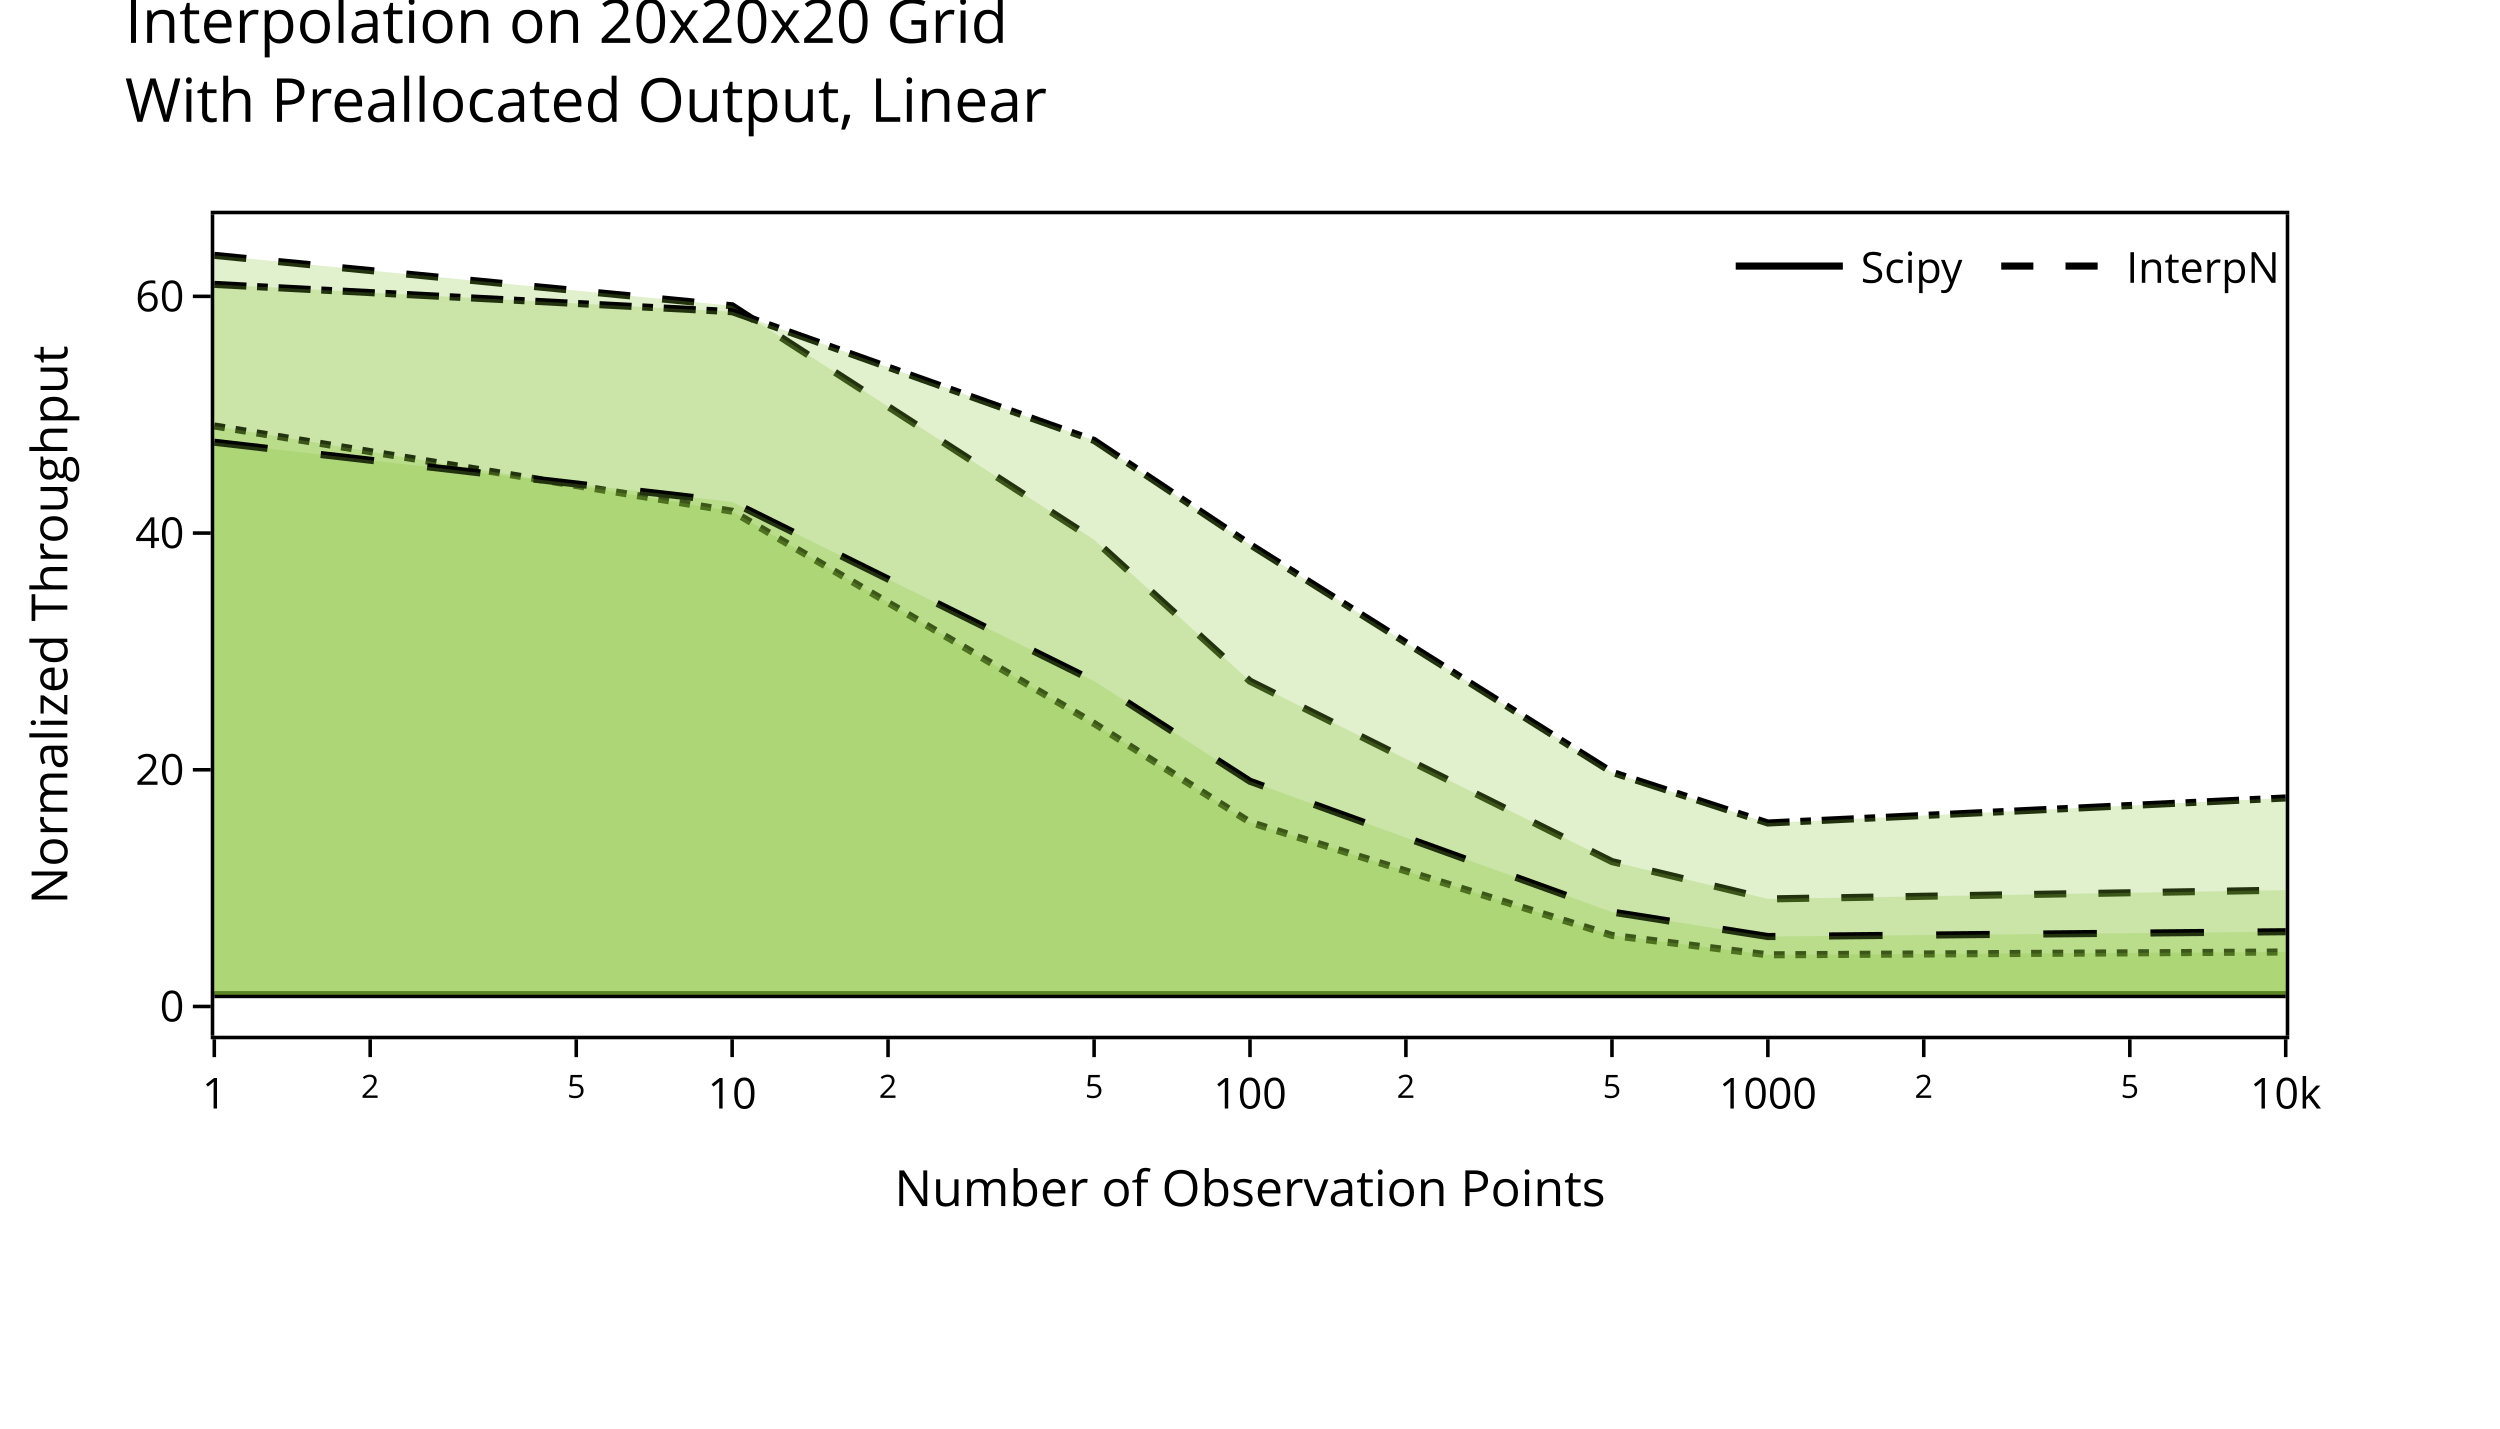
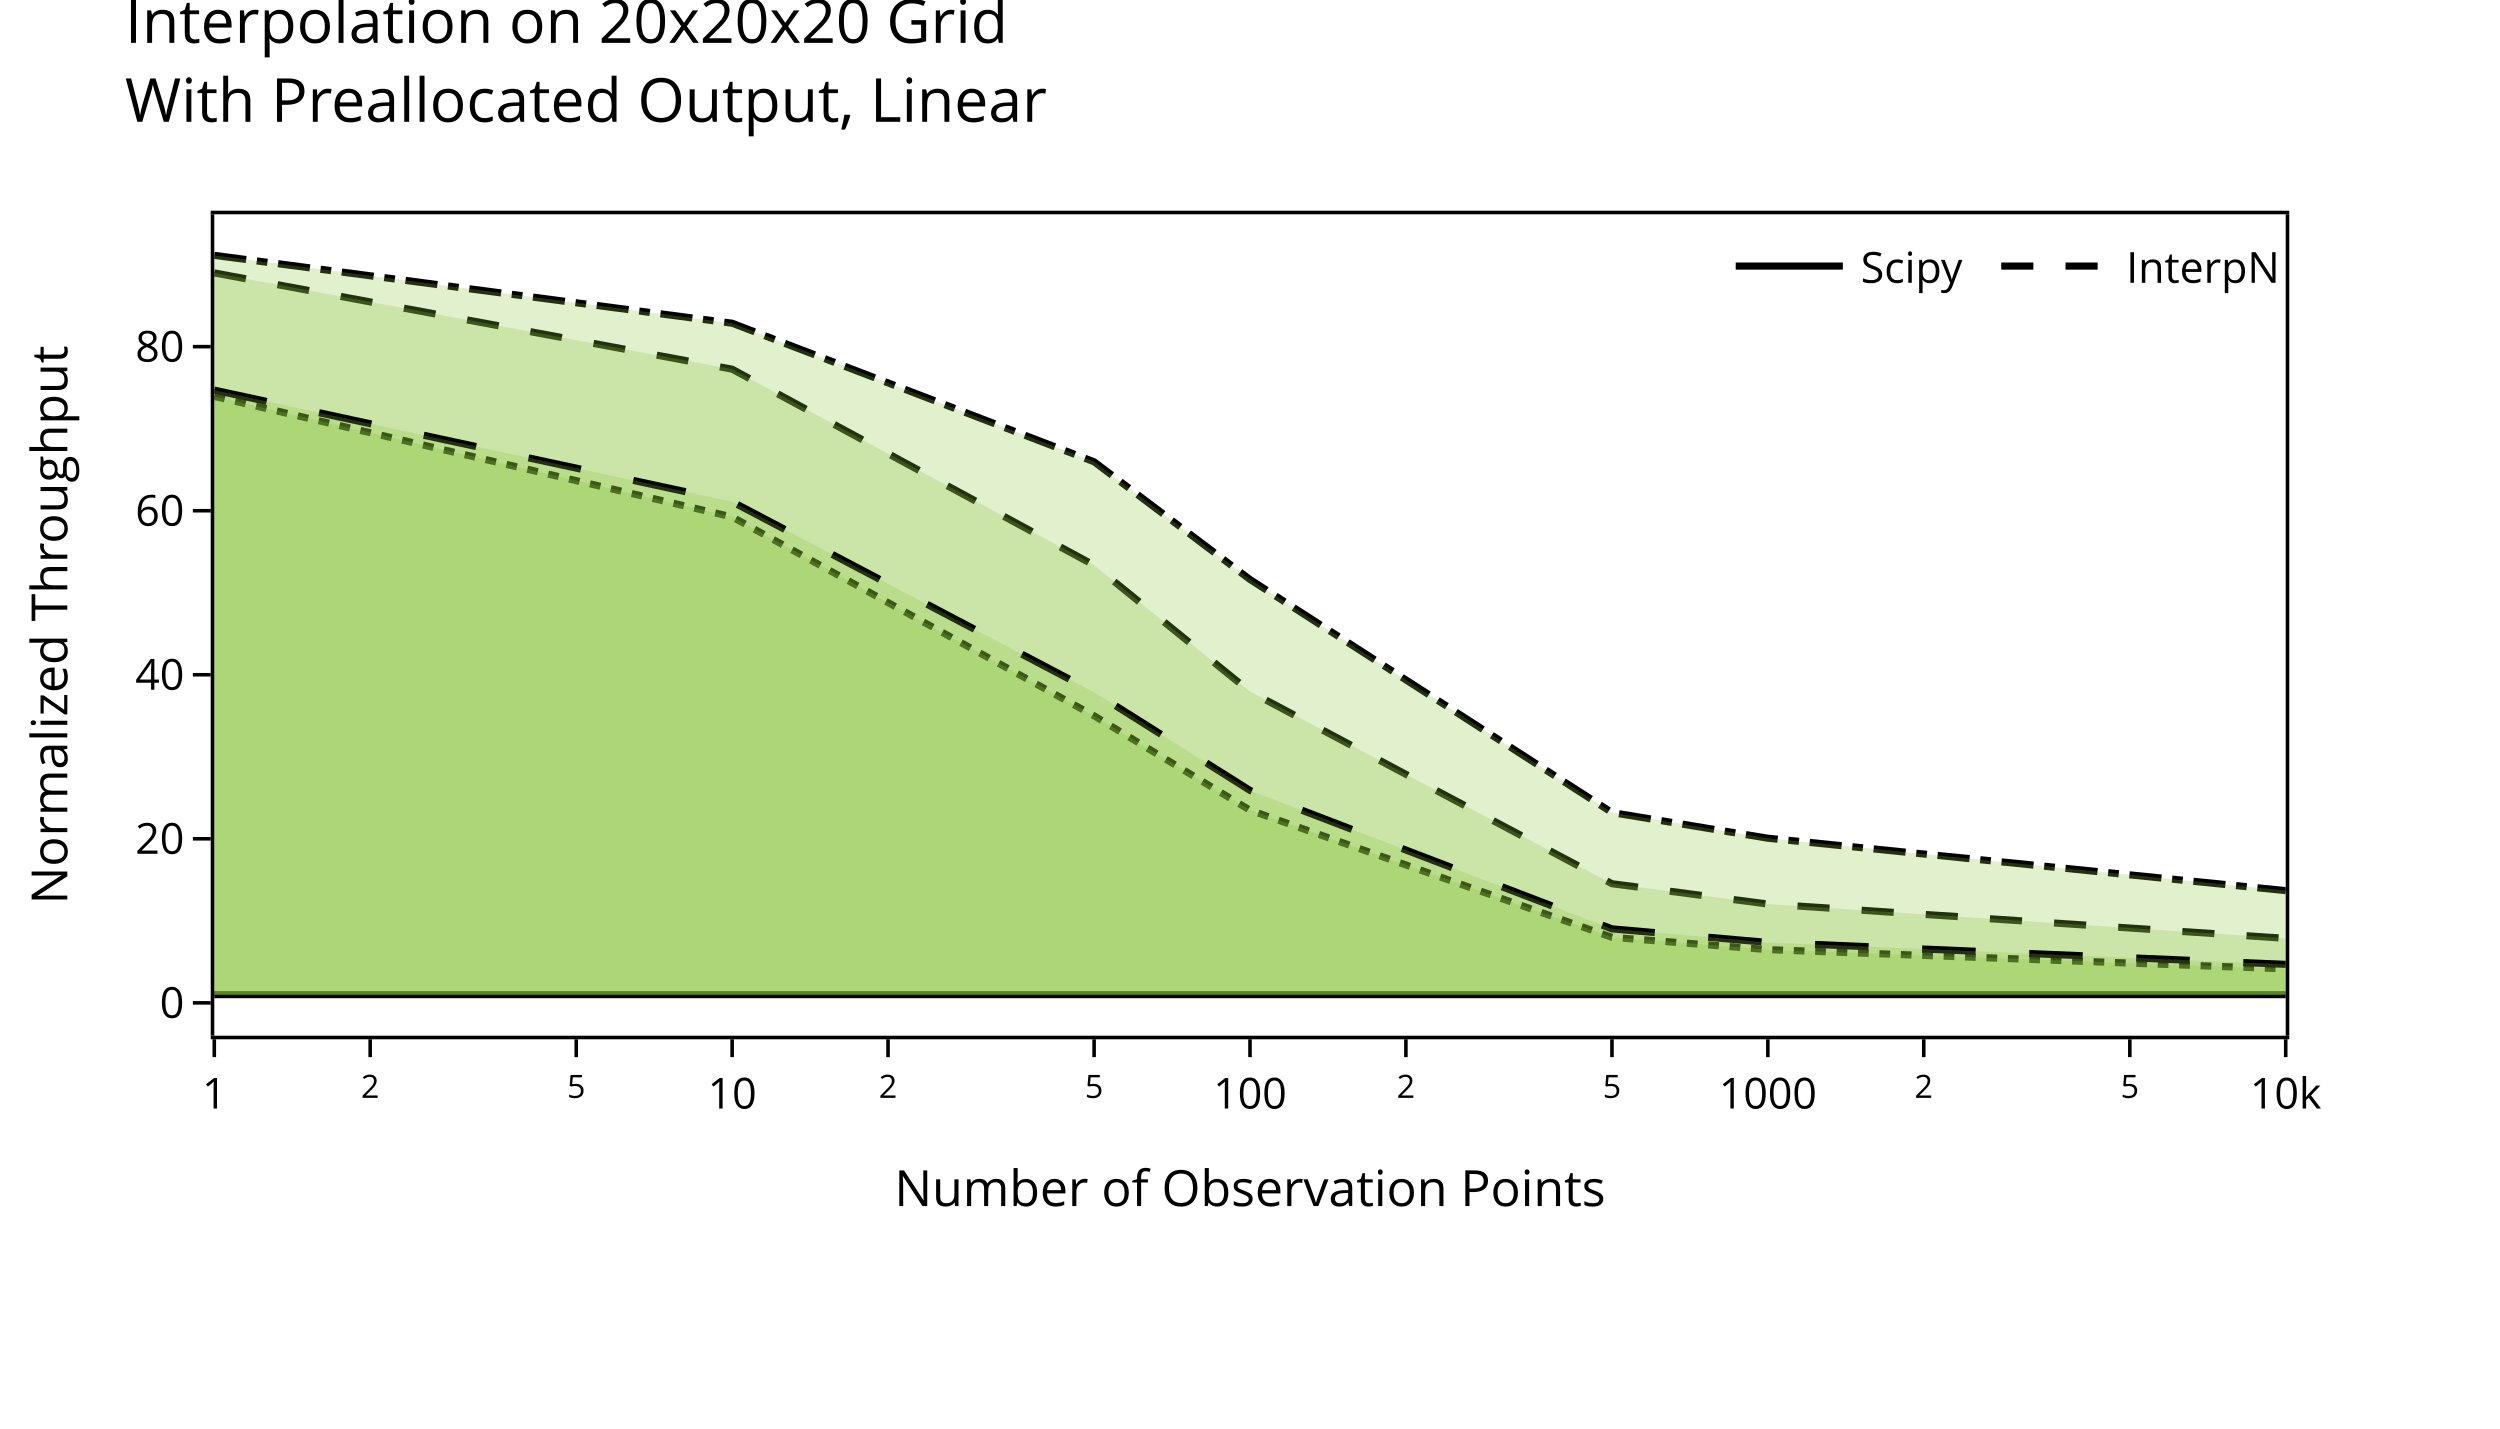
<svg xmlns="http://www.w3.org/2000/svg" class="main-svg" width="700" height="400" style="" viewBox="0 0 700 400">
  <rect x="0" y="0" width="700" height="400" style="fill: rgb(0, 0, 0); fill-opacity: 0;" />
-   <defs id="defs-e33399">
+   <defs id="defs-548571">
    <g class="clips">
-       <clipPath id="clipe33399xyplot" class="plotclip">
+       <clipPath id="clip548571xyplot" class="plotclip">
        <rect width="580" height="230" />
      </clipPath>
-       <clipPath class="axesclip" id="clipe33399x">
+       <clipPath class="axesclip" id="clip548571x">
        <rect x="60" y="0" width="580" height="400" />
      </clipPath>
-       <clipPath class="axesclip" id="clipe33399y">
+       <clipPath class="axesclip" id="clip548571y">
        <rect x="0" y="60" width="700" height="230" />
      </clipPath>
-       <clipPath class="axesclip" id="clipe33399xy">
+       <clipPath class="axesclip" id="clip548571xy">
        <rect x="60" y="60" width="580" height="230" />
      </clipPath>
    </g>
    <g class="gradients" />
    <g class="patterns" />
  </defs>
  <g class="bglayer">
    <rect class="bg" x="60" y="60" width="580" height="230" style="fill: rgb(0, 0, 0); fill-opacity: 0; stroke-width: 0;" />
  </g>
  <g class="layer-below">
    <g class="imagelayer" />
    <g class="shapelayer" />
  </g>
  <g class="cartesianlayer">
    <g class="subplot xy">
      <g class="layer-subplot">
        <g class="shapelayer" />
        <g class="imagelayer" />
      </g>
      <g class="minor-gridlayer">
        <g class="x" />
        <g class="y" />
      </g>
      <g class="gridlayer">
        <g class="x" />
        <g class="y" />
      </g>
      <g class="zerolinelayer" />
      <g class="layer-between">
        <g class="shapelayer" />
        <g class="imagelayer" />
      </g>
      <path class="xlines-below" />
      <path class="ylines-below" />
      <g class="overlines-below" />
      <g class="xaxislayer-below" />
      <g class="yaxislayer-below" />
      <g class="overaxes-below" />
      <g class="overplot">
-         <g class="xy" transform="translate(60,60)" clip-path="url(#clipe33399xyplot)">
+         <g class="xy" transform="translate(60,60)" clip-path="url(#clip548571xyplot)">
          <g class="scatterlayer mlayer">
-             <g class="trace scatter tracec6c551" style="stroke-miterlimit: 2; opacity: 1;">
+             <g class="trace scatter trace8e9182" style="stroke-miterlimit: 2; opacity: 1;">
              <g class="fills" />
              <g class="errorbars" />
              <g class="lines">
                <path class="js-line" d="M0,218.5L580,218.5" style="vector-effect: none; fill: none; stroke: rgb(0, 0, 0); stroke-opacity: 1; stroke-width: 2px; opacity: 1;" />
              </g>
              <g class="points" />
              <g class="text" />
            </g>
-             <g class="trace scatter trace7364eb" style="stroke-miterlimit: 2; opacity: 1;">
-               <g class="fills" />
-               <g class="errorbars" />
-               <g class="lines">
-                 <path class="js-line" d="M0,11.5L145,25.62L246.35,91.13L290,130.73L391.35,181.25L435,191.7L580,189.23" style="vector-effect: none; fill: none; stroke: rgb(0, 0, 0); stroke-opacity: 1; stroke-dasharray: 9px, 9px; stroke-width: 2px; opacity: 1;" />
-               </g>
-               <g class="points" />
-               <g class="text" />
-             </g>
-             <g class="trace scatter trace2c1fe1" style="stroke-miterlimit: 2; opacity: 1;">
+             <g class="trace scatter tracef2367a" style="stroke-miterlimit: 2; opacity: 1;">
+               <g class="fills" />
+               <g class="errorbars" />
+               <g class="lines">
+                 <path class="js-line" d="M0,16.42L145,43.37L246.35,98.27L290,133.64L391.35,187.44L435,193.13L580,202.74" style="vector-effect: none; fill: none; stroke: rgb(0, 0, 0); stroke-opacity: 1; stroke-dasharray: 9px, 9px; stroke-width: 2px; opacity: 1;" />
+               </g>
+               <g class="points" />
+               <g class="text" />
+             </g>
+             <g class="trace scatter tracee338e7" style="stroke-miterlimit: 2; opacity: 1;">
              <g class="fills">
                <g>
-                   <path class="js-fill" d="M0,11.5L145,25.62L246.35,91.13L290,130.73L391.35,181.25L435,191.7L580,189.23L580,218.5L435,218.5L0,218.5Z" style="fill: rgb(139, 196, 59); fill-opacity: 0.25; stroke-width: 0;" />
+                   <path class="js-fill" d="M0,16.42L145,43.37L246.35,98.27L290,133.64L391.35,187.44L435,193.13L580,202.74L580,218.5L435,218.5L0,218.5Z" style="fill: rgb(139, 196, 59); fill-opacity: 0.25; stroke-width: 0;" />
                </g>
              </g>
              <g class="errorbars" />
              <g class="lines">
-                 <path class="js-line" d="M0,11.5L145,25.62L246.35,91.13L290,130.73L391.35,181.25L435,191.7L580,189.23L580,218.5L435,218.5L0,218.5" style="vector-effect: none; fill: none; stroke: rgb(0, 204, 150); stroke-opacity: 1; stroke-width: 0px; opacity: 1;" />
-               </g>
-               <g class="points" />
-               <g class="text" />
-             </g>
-             <g class="trace scatter trace590c7f" style="stroke-miterlimit: 2; opacity: 1;">
-               <g class="fills" />
-               <g class="errorbars" />
-               <g class="lines">
-                 <path class="js-line" d="M0,59.27L145,83.14L246.35,142.56L290,170.23L391.35,201.91L435,207.35L580,206.56" style="vector-effect: none; fill: none; stroke: rgb(0, 0, 0); stroke-opacity: 1; stroke-dasharray: 3px, 3px; stroke-width: 2px; opacity: 1;" />
-               </g>
-               <g class="points" />
-               <g class="text" />
-             </g>
-             <g class="trace scatter trace302244" style="stroke-miterlimit: 2; opacity: 1;">
+                 <path class="js-line" d="M0,16.42L145,43.37L246.35,98.27L290,133.64L391.35,187.44L435,193.13L580,202.74L580,218.5L435,218.5L0,218.5" style="vector-effect: none; fill: none; stroke: rgb(0, 204, 150); stroke-opacity: 1; stroke-width: 0px; opacity: 1;" />
+               </g>
+               <g class="points" />
+               <g class="text" />
+             </g>
+             <g class="trace scatter trace91075a" style="stroke-miterlimit: 2; opacity: 1;">
+               <g class="fills" />
+               <g class="errorbars" />
+               <g class="lines">
+                 <path class="js-line" d="M0,51L145,84.74L246.35,140.43L290,166.86L391.35,202.45L435,205.89L580,211.29" style="vector-effect: none; fill: none; stroke: rgb(0, 0, 0); stroke-opacity: 1; stroke-dasharray: 3px, 3px; stroke-width: 2px; opacity: 1;" />
+               </g>
+               <g class="points" />
+               <g class="text" />
+             </g>
+             <g class="trace scatter trace5c0094" style="stroke-miterlimit: 2; opacity: 1;">
              <g class="fills">
                <g>
-                   <path class="js-fill" d="M0,59.27L145,83.14L246.35,142.56L290,170.23L391.35,201.91L435,207.35L580,206.56L580,218.5L435,218.5L0,218.5Z" style="fill: rgb(139, 196, 59); fill-opacity: 0.25; stroke-width: 0;" />
+                   <path class="js-fill" d="M0,51L145,84.74L246.35,140.43L290,166.86L391.35,202.45L435,205.89L580,211.29L580,218.5L435,218.5L0,218.5Z" style="fill: rgb(139, 196, 59); fill-opacity: 0.25; stroke-width: 0;" />
                </g>
              </g>
              <g class="errorbars" />
              <g class="lines">
-                 <path class="js-line" d="M0,59.27L145,83.14L246.35,142.56L290,170.23L391.35,201.91L435,207.35L580,206.56L580,218.5L435,218.5L0,218.5" style="vector-effect: none; fill: none; stroke: rgb(255, 161, 90); stroke-opacity: 1; stroke-width: 0px; opacity: 1;" />
-               </g>
-               <g class="points" />
-               <g class="text" />
-             </g>
-             <g class="trace scatter tracecc30d6" style="stroke-miterlimit: 2; opacity: 1;">
-               <g class="fills" />
-               <g class="errorbars" />
-               <g class="lines">
-                 <path class="js-line" d="M0,19.63L145,27.27L246.35,63.32L290,92.46L391.35,156.23L435,170.44L580,163.43" style="vector-effect: none; fill: none; stroke: rgb(0, 0, 0); stroke-opacity: 1; stroke-dasharray: 9px, 3px, 3px, 3px; stroke-width: 2px; opacity: 1;" />
-               </g>
-               <g class="points" />
-               <g class="text" />
-             </g>
-             <g class="trace scatter tracec947f3" style="stroke-miterlimit: 2; opacity: 1;">
+                 <path class="js-line" d="M0,51L145,84.74L246.35,140.43L290,166.86L391.35,202.45L435,205.89L580,211.29L580,218.5L435,218.5L0,218.5" style="vector-effect: none; fill: none; stroke: rgb(255, 161, 90); stroke-opacity: 1; stroke-width: 0px; opacity: 1;" />
+               </g>
+               <g class="points" />
+               <g class="text" />
+             </g>
+             <g class="trace scatter trace9a1268" style="stroke-miterlimit: 2; opacity: 1;">
+               <g class="fills" />
+               <g class="errorbars" />
+               <g class="lines">
+                 <path class="js-line" d="M0,11.5L145,30.5L246.35,69.3L290,102.26L391.35,167.52L435,174.7L580,189.38" style="vector-effect: none; fill: none; stroke: rgb(0, 0, 0); stroke-opacity: 1; stroke-dasharray: 9px, 3px, 3px, 3px; stroke-width: 2px; opacity: 1;" />
+               </g>
+               <g class="points" />
+               <g class="text" />
+             </g>
+             <g class="trace scatter trace9dfe9b" style="stroke-miterlimit: 2; opacity: 1;">
              <g class="fills">
                <g>
-                   <path class="js-fill" d="M0,19.63L145,27.27L246.35,63.32L290,92.46L391.35,156.23L435,170.44L580,163.43L580,218.5L435,218.5L0,218.5Z" style="fill: rgb(139, 196, 59); fill-opacity: 0.25; stroke-width: 0;" />
+                   <path class="js-fill" d="M0,11.5L145,30.5L246.35,69.3L290,102.26L391.35,167.52L435,174.7L580,189.38L580,218.5L435,218.5L0,218.5Z" style="fill: rgb(139, 196, 59); fill-opacity: 0.25; stroke-width: 0;" />
                </g>
              </g>
              <g class="errorbars" />
              <g class="lines">
-                 <path class="js-line" d="M0,19.63L145,27.27L246.35,63.32L290,92.46L391.35,156.23L435,170.44L580,163.43L580,218.5L435,218.5L0,218.5" style="vector-effect: none; fill: none; stroke: rgb(255, 102, 146); stroke-opacity: 1; stroke-width: 0px; opacity: 1;" />
-               </g>
-               <g class="points" />
-               <g class="text" />
-             </g>
-             <g class="trace scatter traceb30816" style="stroke-miterlimit: 2; opacity: 1;">
-               <g class="fills" />
-               <g class="errorbars" />
-               <g class="lines">
-                 <path class="js-line" d="M0,63.83L145,80.55L246.35,130.7L290,158.76L391.35,195.37L435,202.23L580,200.88" style="vector-effect: none; fill: none; stroke: rgb(0, 0, 0); stroke-opacity: 1; stroke-dasharray: 15px, 15px; stroke-width: 2px; opacity: 1;" />
-               </g>
-               <g class="points" />
-               <g class="text" />
-             </g>
-             <g class="trace scatter trace6e405e" style="stroke-miterlimit: 2; opacity: 1;">
+                 <path class="js-line" d="M0,11.5L145,30.5L246.35,69.3L290,102.26L391.35,167.52L435,174.7L580,189.38L580,218.5L435,218.5L0,218.5" style="vector-effect: none; fill: none; stroke: rgb(255, 102, 146); stroke-opacity: 1; stroke-width: 0px; opacity: 1;" />
+               </g>
+               <g class="points" />
+               <g class="text" />
+             </g>
+             <g class="trace scatter tracedb905f" style="stroke-miterlimit: 2; opacity: 1;">
+               <g class="fills" />
+               <g class="errorbars" />
+               <g class="lines">
+                 <path class="js-line" d="M0,49.24L145,80.49L246.35,133.82L290,161.32L391.35,200.08L435,203.89L580,210.02" style="vector-effect: none; fill: none; stroke: rgb(0, 0, 0); stroke-opacity: 1; stroke-dasharray: 15px, 15px; stroke-width: 2px; opacity: 1;" />
+               </g>
+               <g class="points" />
+               <g class="text" />
+             </g>
+             <g class="trace scatter trace7ab06f" style="stroke-miterlimit: 2; opacity: 1;">
              <g class="fills">
                <g>
-                   <path class="js-fill" d="M0,63.83L145,80.55L246.35,130.7L290,158.76L391.35,195.37L435,202.23L580,200.88L580,218.5L435,218.5L0,218.5Z" style="fill: rgb(139, 196, 59); fill-opacity: 0.25; stroke-width: 0;" />
+                   <path class="js-fill" d="M0,49.24L145,80.49L246.35,133.82L290,161.32L391.35,200.08L435,203.89L580,210.02L580,218.5L435,218.5L0,218.5Z" style="fill: rgb(139, 196, 59); fill-opacity: 0.25; stroke-width: 0;" />
                </g>
              </g>
              <g class="errorbars" />
              <g class="lines">
-                 <path class="js-line" d="M0,63.83L145,80.55L246.35,130.7L290,158.76L391.35,195.37L435,202.23L580,200.88L580,218.5L435,218.5L0,218.5" style="vector-effect: none; fill: none; stroke: rgb(255, 151, 255); stroke-opacity: 1; stroke-width: 0px; opacity: 1;" />
+                 <path class="js-line" d="M0,49.24L145,80.49L246.35,133.82L290,161.32L391.35,200.08L435,203.89L580,210.02L580,218.5L435,218.5L0,218.5" style="vector-effect: none; fill: none; stroke: rgb(255, 151, 255); stroke-opacity: 1; stroke-width: 0px; opacity: 1;" />
              </g>
              <g class="points" />
              <g class="text" />
            </g>
          </g>
        </g>
      </g>
      <path class="xlines-above crisp" d="M59,290.5H641M59,59.5H641" style="fill: none; stroke-width: 1px; stroke: rgb(0, 0, 0); stroke-opacity: 1;" />
      <path class="ylines-above crisp" d="M59.5,60V290M640.5,60V290" style="fill: none; stroke-width: 1px; stroke: rgb(0, 0, 0); stroke-opacity: 1;" />
      <g class="overlines-above" />
      <g class="xaxislayer-above">
        <path class="xtick ticks crisp" d="M0,291v5" transform="translate(60,0)" style="stroke: rgb(0, 0, 0); stroke-opacity: 1; stroke-width: 1px;" />
        <path class="xtick ticks crisp" d="M0,291v5" transform="translate(103.65,0)" style="stroke: rgb(0, 0, 0); stroke-opacity: 1; stroke-width: 1px;" />
        <path class="xtick ticks crisp" d="M0,291v5" transform="translate(161.35,0)" style="stroke: rgb(0, 0, 0); stroke-opacity: 1; stroke-width: 1px;" />
        <path class="xtick ticks crisp" d="M0,291v5" transform="translate(205,0)" style="stroke: rgb(0, 0, 0); stroke-opacity: 1; stroke-width: 1px;" />
        <path class="xtick ticks crisp" d="M0,291v5" transform="translate(248.65,0)" style="stroke: rgb(0, 0, 0); stroke-opacity: 1; stroke-width: 1px;" />
        <path class="xtick ticks crisp" d="M0,291v5" transform="translate(306.35,0)" style="stroke: rgb(0, 0, 0); stroke-opacity: 1; stroke-width: 1px;" />
        <path class="xtick ticks crisp" d="M0,291v5" transform="translate(350,0)" style="stroke: rgb(0, 0, 0); stroke-opacity: 1; stroke-width: 1px;" />
        <path class="xtick ticks crisp" d="M0,291v5" transform="translate(393.65,0)" style="stroke: rgb(0, 0, 0); stroke-opacity: 1; stroke-width: 1px;" />
        <path class="xtick ticks crisp" d="M0,291v5" transform="translate(451.35,0)" style="stroke: rgb(0, 0, 0); stroke-opacity: 1; stroke-width: 1px;" />
        <path class="xtick ticks crisp" d="M0,291v5" transform="translate(495,0)" style="stroke: rgb(0, 0, 0); stroke-opacity: 1; stroke-width: 1px;" />
        <path class="xtick ticks crisp" d="M0,291v5" transform="translate(538.65,0)" style="stroke: rgb(0, 0, 0); stroke-opacity: 1; stroke-width: 1px;" />
        <path class="xtick ticks crisp" d="M0,291v5" transform="translate(596.35,0)" style="stroke: rgb(0, 0, 0); stroke-opacity: 1; stroke-width: 1px;" />
        <path class="xtick ticks crisp" d="M0,291v5" transform="translate(640,0)" style="stroke: rgb(0, 0, 0); stroke-opacity: 1; stroke-width: 1px;" />
        <g class="xtick">
          <text text-anchor="middle" x="0" y="310.4" transform="translate(60,0)" style="font-family: 'Open Sans', verdana, arial, sans-serif; font-size: 12px; fill: rgb(0, 0, 0); fill-opacity: 1; white-space: pre; opacity: 1;">1</text>
        </g>
        <g class="xtick">
          <text text-anchor="middle" x="0" y="307.4" style="font-family: 'Open Sans', verdana, arial, sans-serif; font-size: 9px; fill: rgb(0, 0, 0); fill-opacity: 1; white-space: pre; opacity: 1;" transform="translate(103.65,0)">2</text>
        </g>
        <g class="xtick">
          <text text-anchor="middle" x="0" y="307.4" style="font-family: 'Open Sans', verdana, arial, sans-serif; font-size: 9px; fill: rgb(0, 0, 0); fill-opacity: 1; white-space: pre; opacity: 1;" transform="translate(161.35,0)">5</text>
        </g>
        <g class="xtick">
          <text text-anchor="middle" x="0" y="310.4" style="font-family: 'Open Sans', verdana, arial, sans-serif; font-size: 12px; fill: rgb(0, 0, 0); fill-opacity: 1; white-space: pre; opacity: 1;" transform="translate(205,0)">10</text>
        </g>
        <g class="xtick">
          <text text-anchor="middle" x="0" y="307.4" style="font-family: 'Open Sans', verdana, arial, sans-serif; font-size: 9px; fill: rgb(0, 0, 0); fill-opacity: 1; white-space: pre; opacity: 1;" transform="translate(248.65,0)">2</text>
        </g>
        <g class="xtick">
          <text text-anchor="middle" x="0" y="307.4" style="font-family: 'Open Sans', verdana, arial, sans-serif; font-size: 9px; fill: rgb(0, 0, 0); fill-opacity: 1; white-space: pre; opacity: 1;" transform="translate(306.35,0)">5</text>
        </g>
        <g class="xtick">
          <text text-anchor="middle" x="0" y="310.4" style="font-family: 'Open Sans', verdana, arial, sans-serif; font-size: 12px; fill: rgb(0, 0, 0); fill-opacity: 1; white-space: pre; opacity: 1;" transform="translate(350,0)">100</text>
        </g>
        <g class="xtick">
          <text text-anchor="middle" x="0" y="307.4" style="font-family: 'Open Sans', verdana, arial, sans-serif; font-size: 9px; fill: rgb(0, 0, 0); fill-opacity: 1; white-space: pre; opacity: 1;" transform="translate(393.65,0)">2</text>
        </g>
        <g class="xtick">
          <text text-anchor="middle" x="0" y="307.4" style="font-family: 'Open Sans', verdana, arial, sans-serif; font-size: 9px; fill: rgb(0, 0, 0); fill-opacity: 1; white-space: pre; opacity: 1;" transform="translate(451.35,0)">5</text>
        </g>
        <g class="xtick">
          <text text-anchor="middle" x="0" y="310.4" style="font-family: 'Open Sans', verdana, arial, sans-serif; font-size: 12px; fill: rgb(0, 0, 0); fill-opacity: 1; white-space: pre; opacity: 1;" transform="translate(495,0)">1000</text>
        </g>
        <g class="xtick">
          <text text-anchor="middle" x="0" y="307.4" style="font-family: 'Open Sans', verdana, arial, sans-serif; font-size: 9px; fill: rgb(0, 0, 0); fill-opacity: 1; white-space: pre; opacity: 1;" transform="translate(538.65,0)">2</text>
        </g>
        <g class="xtick">
          <text text-anchor="middle" x="0" y="307.4" style="font-family: 'Open Sans', verdana, arial, sans-serif; font-size: 9px; fill: rgb(0, 0, 0); fill-opacity: 1; white-space: pre; opacity: 1;" transform="translate(596.35,0)">5</text>
        </g>
        <g class="xtick">
          <text text-anchor="middle" x="0" y="310.4" style="font-family: 'Open Sans', verdana, arial, sans-serif; font-size: 12px; fill: rgb(0, 0, 0); fill-opacity: 1; white-space: pre; opacity: 1;" transform="translate(640,0)">10k</text>
        </g>
      </g>
      <g class="yaxislayer-above">
-         <path class="ytick ticks crisp" d="M59,0h-5" transform="translate(0,281.81)" style="stroke: rgb(0, 0, 0); stroke-opacity: 1; stroke-width: 1px;" />
-         <path class="ytick ticks crisp" d="M59,0h-5" transform="translate(0,215.54)" style="stroke: rgb(0, 0, 0); stroke-opacity: 1; stroke-width: 1px;" />
-         <path class="ytick ticks crisp" d="M59,0h-5" transform="translate(0,149.26)" style="stroke: rgb(0, 0, 0); stroke-opacity: 1; stroke-width: 1px;" />
-         <path class="ytick ticks crisp" d="M59,0h-5" transform="translate(0,82.98)" style="stroke: rgb(0, 0, 0); stroke-opacity: 1; stroke-width: 1px;" />
-         <g class="ytick">
-           <text text-anchor="end" x="51.6" y="4.2" transform="translate(0,281.81)" style="font-family: 'Open Sans', verdana, arial, sans-serif; font-size: 12px; fill: rgb(0, 0, 0); fill-opacity: 1; white-space: pre; opacity: 1;">0</text>
-         </g>
-         <g class="ytick">
-           <text text-anchor="end" x="51.6" y="4.2" style="font-family: 'Open Sans', verdana, arial, sans-serif; font-size: 12px; fill: rgb(0, 0, 0); fill-opacity: 1; white-space: pre; opacity: 1;" transform="translate(0,215.54)">20</text>
-         </g>
-         <g class="ytick">
-           <text text-anchor="end" x="51.6" y="4.2" style="font-family: 'Open Sans', verdana, arial, sans-serif; font-size: 12px; fill: rgb(0, 0, 0); fill-opacity: 1; white-space: pre; opacity: 1;" transform="translate(0,149.26)">40</text>
-         </g>
-         <g class="ytick">
-           <text text-anchor="end" x="51.6" y="4.2" style="font-family: 'Open Sans', verdana, arial, sans-serif; font-size: 12px; fill: rgb(0, 0, 0); fill-opacity: 1; white-space: pre; opacity: 1;" transform="translate(0,82.98)">60</text>
+         <path class="ytick ticks crisp" d="M59,0h-5" transform="translate(0,280.8)" style="stroke: rgb(0, 0, 0); stroke-opacity: 1; stroke-width: 1px;" />
+         <path class="ytick ticks crisp" d="M59,0h-5" transform="translate(0,234.86)" style="stroke: rgb(0, 0, 0); stroke-opacity: 1; stroke-width: 1px;" />
+         <path class="ytick ticks crisp" d="M59,0h-5" transform="translate(0,188.93)" style="stroke: rgb(0, 0, 0); stroke-opacity: 1; stroke-width: 1px;" />
+         <path class="ytick ticks crisp" d="M59,0h-5" transform="translate(0,143)" style="stroke: rgb(0, 0, 0); stroke-opacity: 1; stroke-width: 1px;" />
+         <path class="ytick ticks crisp" d="M59,0h-5" transform="translate(0,97.06)" style="stroke: rgb(0, 0, 0); stroke-opacity: 1; stroke-width: 1px;" />
+         <g class="ytick">
+           <text text-anchor="end" x="51.6" y="4.2" transform="translate(0,280.8)" style="font-family: 'Open Sans', verdana, arial, sans-serif; font-size: 12px; fill: rgb(0, 0, 0); fill-opacity: 1; white-space: pre; opacity: 1;">0</text>
+         </g>
+         <g class="ytick">
+           <text text-anchor="end" x="51.6" y="4.2" style="font-family: 'Open Sans', verdana, arial, sans-serif; font-size: 12px; fill: rgb(0, 0, 0); fill-opacity: 1; white-space: pre; opacity: 1;" transform="translate(0,234.86)">20</text>
+         </g>
+         <g class="ytick">
+           <text text-anchor="end" x="51.6" y="4.2" style="font-family: 'Open Sans', verdana, arial, sans-serif; font-size: 12px; fill: rgb(0, 0, 0); fill-opacity: 1; white-space: pre; opacity: 1;" transform="translate(0,188.93)">40</text>
+         </g>
+         <g class="ytick">
+           <text text-anchor="end" x="51.6" y="4.2" style="font-family: 'Open Sans', verdana, arial, sans-serif; font-size: 12px; fill: rgb(0, 0, 0); fill-opacity: 1; white-space: pre; opacity: 1;" transform="translate(0,143)">60</text>
+         </g>
+         <g class="ytick">
+           <text text-anchor="end" x="51.6" y="4.2" style="font-family: 'Open Sans', verdana, arial, sans-serif; font-size: 12px; fill: rgb(0, 0, 0); fill-opacity: 1; white-space: pre; opacity: 1;" transform="translate(0,97.06)">80</text>
        </g>
      </g>
      <g class="overaxes-above" />
    </g>
  </g>
  <g class="polarlayer" />
  <g class="smithlayer" />
  <g class="ternarylayer" />
  <g class="geolayer" />
  <g class="funnelarealayer" />
  <g class="pielayer" />
  <g class="iciclelayer" />
  <g class="treemaplayer" />
  <g class="sunburstlayer" />
  <g class="glimages" />
-   <defs id="topdefs-e33399">
+   <defs id="topdefs-548571">
    <g class="clips" />
-     <clipPath id="legende33399">
+     <clipPath id="legend548571">
      <rect width="159" height="29" x="0" y="0" />
    </clipPath>
  </defs>
  <g class="layer-above">
    <g class="imagelayer" />
    <g class="shapelayer" />
  </g>
  <g class="infolayer">
    <g class="legend" pointer-events="all" transform="translate(481,60)">
      <rect class="bg" shape-rendering="crispEdges" width="159" height="29" x="0" y="0" style="stroke: rgb(68, 68, 68); stroke-opacity: 1; fill: rgb(0, 0, 0); fill-opacity: 0; stroke-width: 0px;" />
-       <g class="scrollbox" transform="" clip-path="url(#legende33399)">
+       <g class="scrollbox" transform="" clip-path="url(#legend548571)">
        <g class="groups">
          <g class="traces" transform="translate(0,14.5)" style="opacity: 1;">
            <text class="legendtext" text-anchor="start" x="40" y="4.68" style="font-family: 'Open Sans', verdana, arial, sans-serif; font-size: 12px; fill: rgb(0, 0, 0); fill-opacity: 1; white-space: pre;">Scipy</text>
            <g class="layers" style="opacity: 1;">
              <g class="legendfill" />
              <g class="legendlines">
                <path class="js-line" d="M5,0h30" style="fill: none; stroke: rgb(0, 0, 0); stroke-opacity: 1; stroke-width: 2px;" />
              </g>
              <g class="legendsymbols">
                <g class="legendpoints" />
              </g>
            </g>
            <rect class="legendtoggle" x="0" y="-9.5" width="71.844" height="19" style="fill: rgb(0, 0, 0); fill-opacity: 0;" />
          </g>
          <g class="traces" transform="translate(74.34375,14.5)" style="opacity: 1;">
            <text class="legendtext" text-anchor="start" x="40" y="4.68" style="font-family: 'Open Sans', verdana, arial, sans-serif; font-size: 12px; fill: rgb(0, 0, 0); fill-opacity: 1; white-space: pre;">InterpN</text>
            <g class="layers" style="opacity: 1;">
              <g class="legendfill" />
              <g class="legendlines">
                <path class="js-line" d="M5,0h30" style="fill: none; stroke: rgb(0, 0, 0); stroke-opacity: 1; stroke-dasharray: 9px, 9px; stroke-width: 2px;" />
              </g>
              <g class="legendsymbols">
                <g class="legendpoints" />
              </g>
            </g>
            <rect class="legendtoggle" x="0" y="-9.5" width="81.859" height="19" style="fill: rgb(0, 0, 0); fill-opacity: 0;" />
          </g>
        </g>
      </g>
      <rect class="scrollbar" rx="20" ry="3" width="0" height="0" x="0" y="0" style="fill: rgb(128, 139, 164); fill-opacity: 1;" />
    </g>
    <g class="g-gtitle">
      <text class="gtitle" x="35" y="12" text-anchor="start" dy="0.7em" style="opacity: 1; font-family: 'Open Sans', verdana, arial, sans-serif; font-size: 17px; fill: rgb(0, 0, 0); fill-opacity: 1; white-space: pre;">
        <tspan class="line" dy="0em" x="35" y="12">Interpolation on 20x20x20 Grid</tspan>
        <tspan class="line" dy="1.3em" x="35" y="12">With Preallocated Output, Linear</tspan>
      </text>
    </g>
    <g class="g-xtitle">
      <text class="xtitle" x="350" y="337.706" text-anchor="middle" style="opacity: 1; font-family: 'Open Sans', verdana, arial, sans-serif; font-size: 14px; fill: rgb(0, 0, 0); fill-opacity: 1; white-space: pre;">Number of Observation Points</text>
    </g>
    <g class="g-ytitle">
      <text class="ytitle" transform="rotate(-90,18.85,175)" x="18.85" y="175" text-anchor="middle" style="opacity: 1; font-family: 'Open Sans', verdana, arial, sans-serif; font-size: 14px; fill: rgb(0, 0, 0); fill-opacity: 1; white-space: pre;">Normalized Throughput</text>
    </g>
  </g>
</svg>
